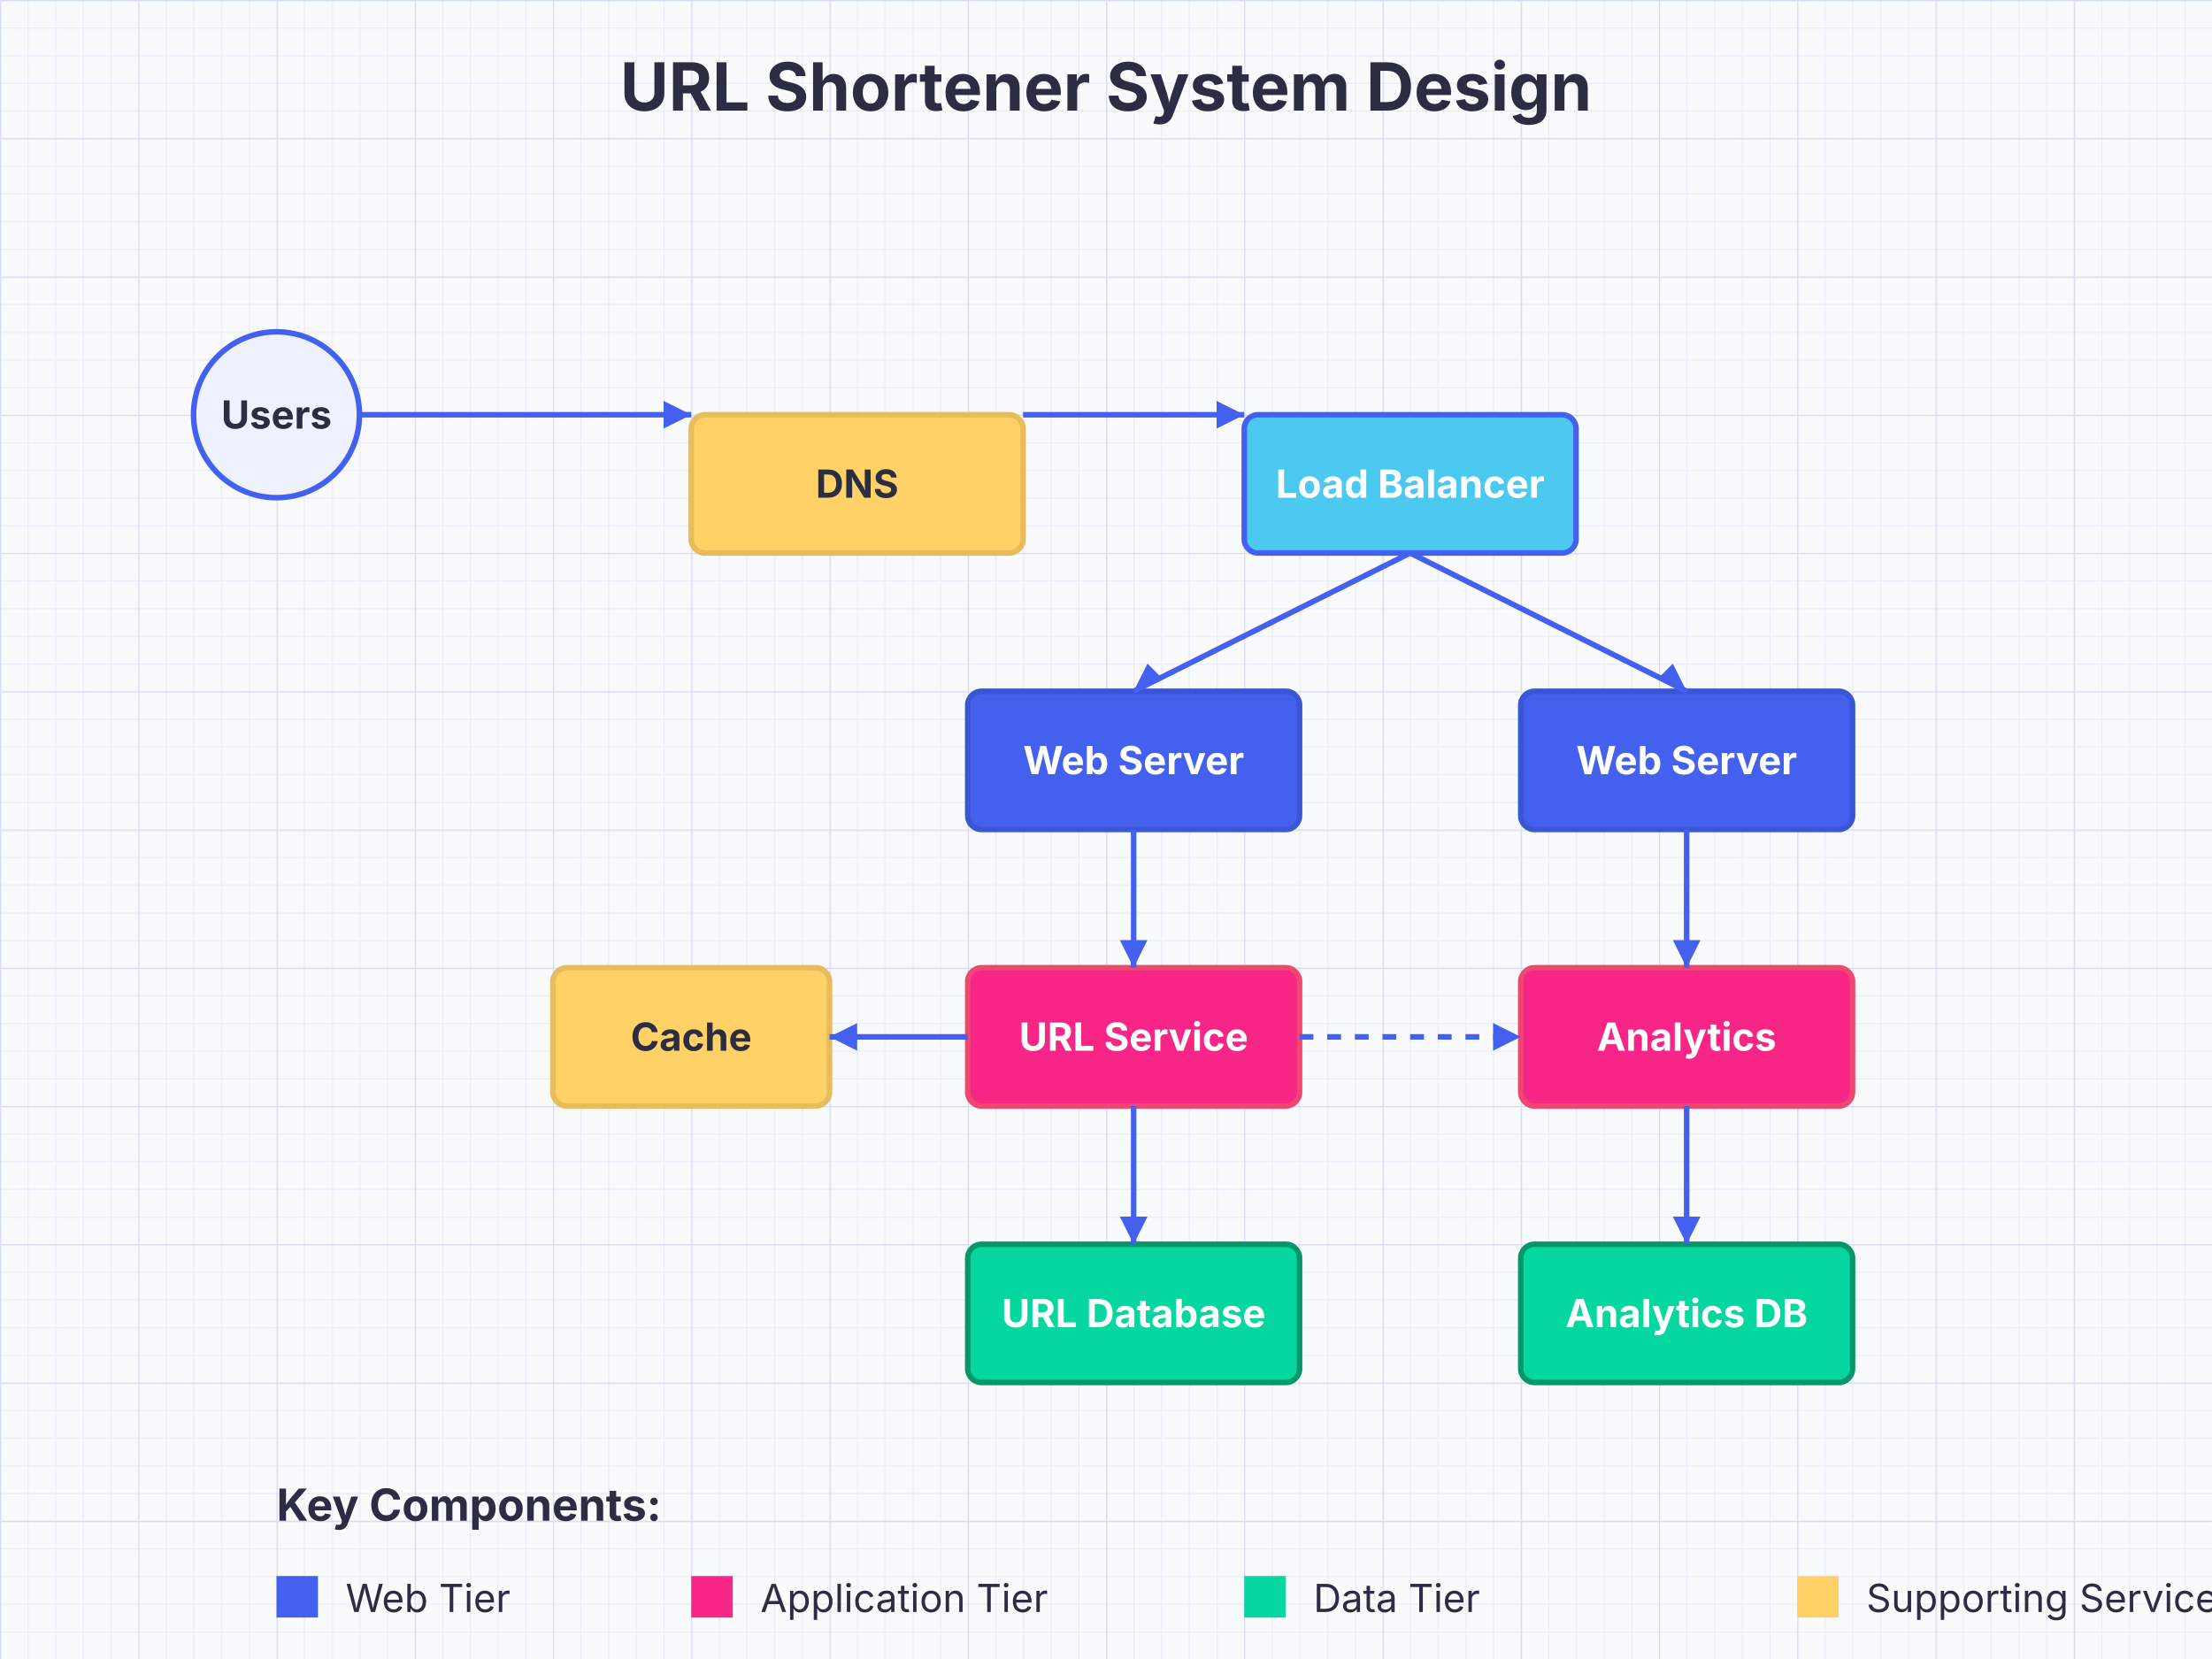
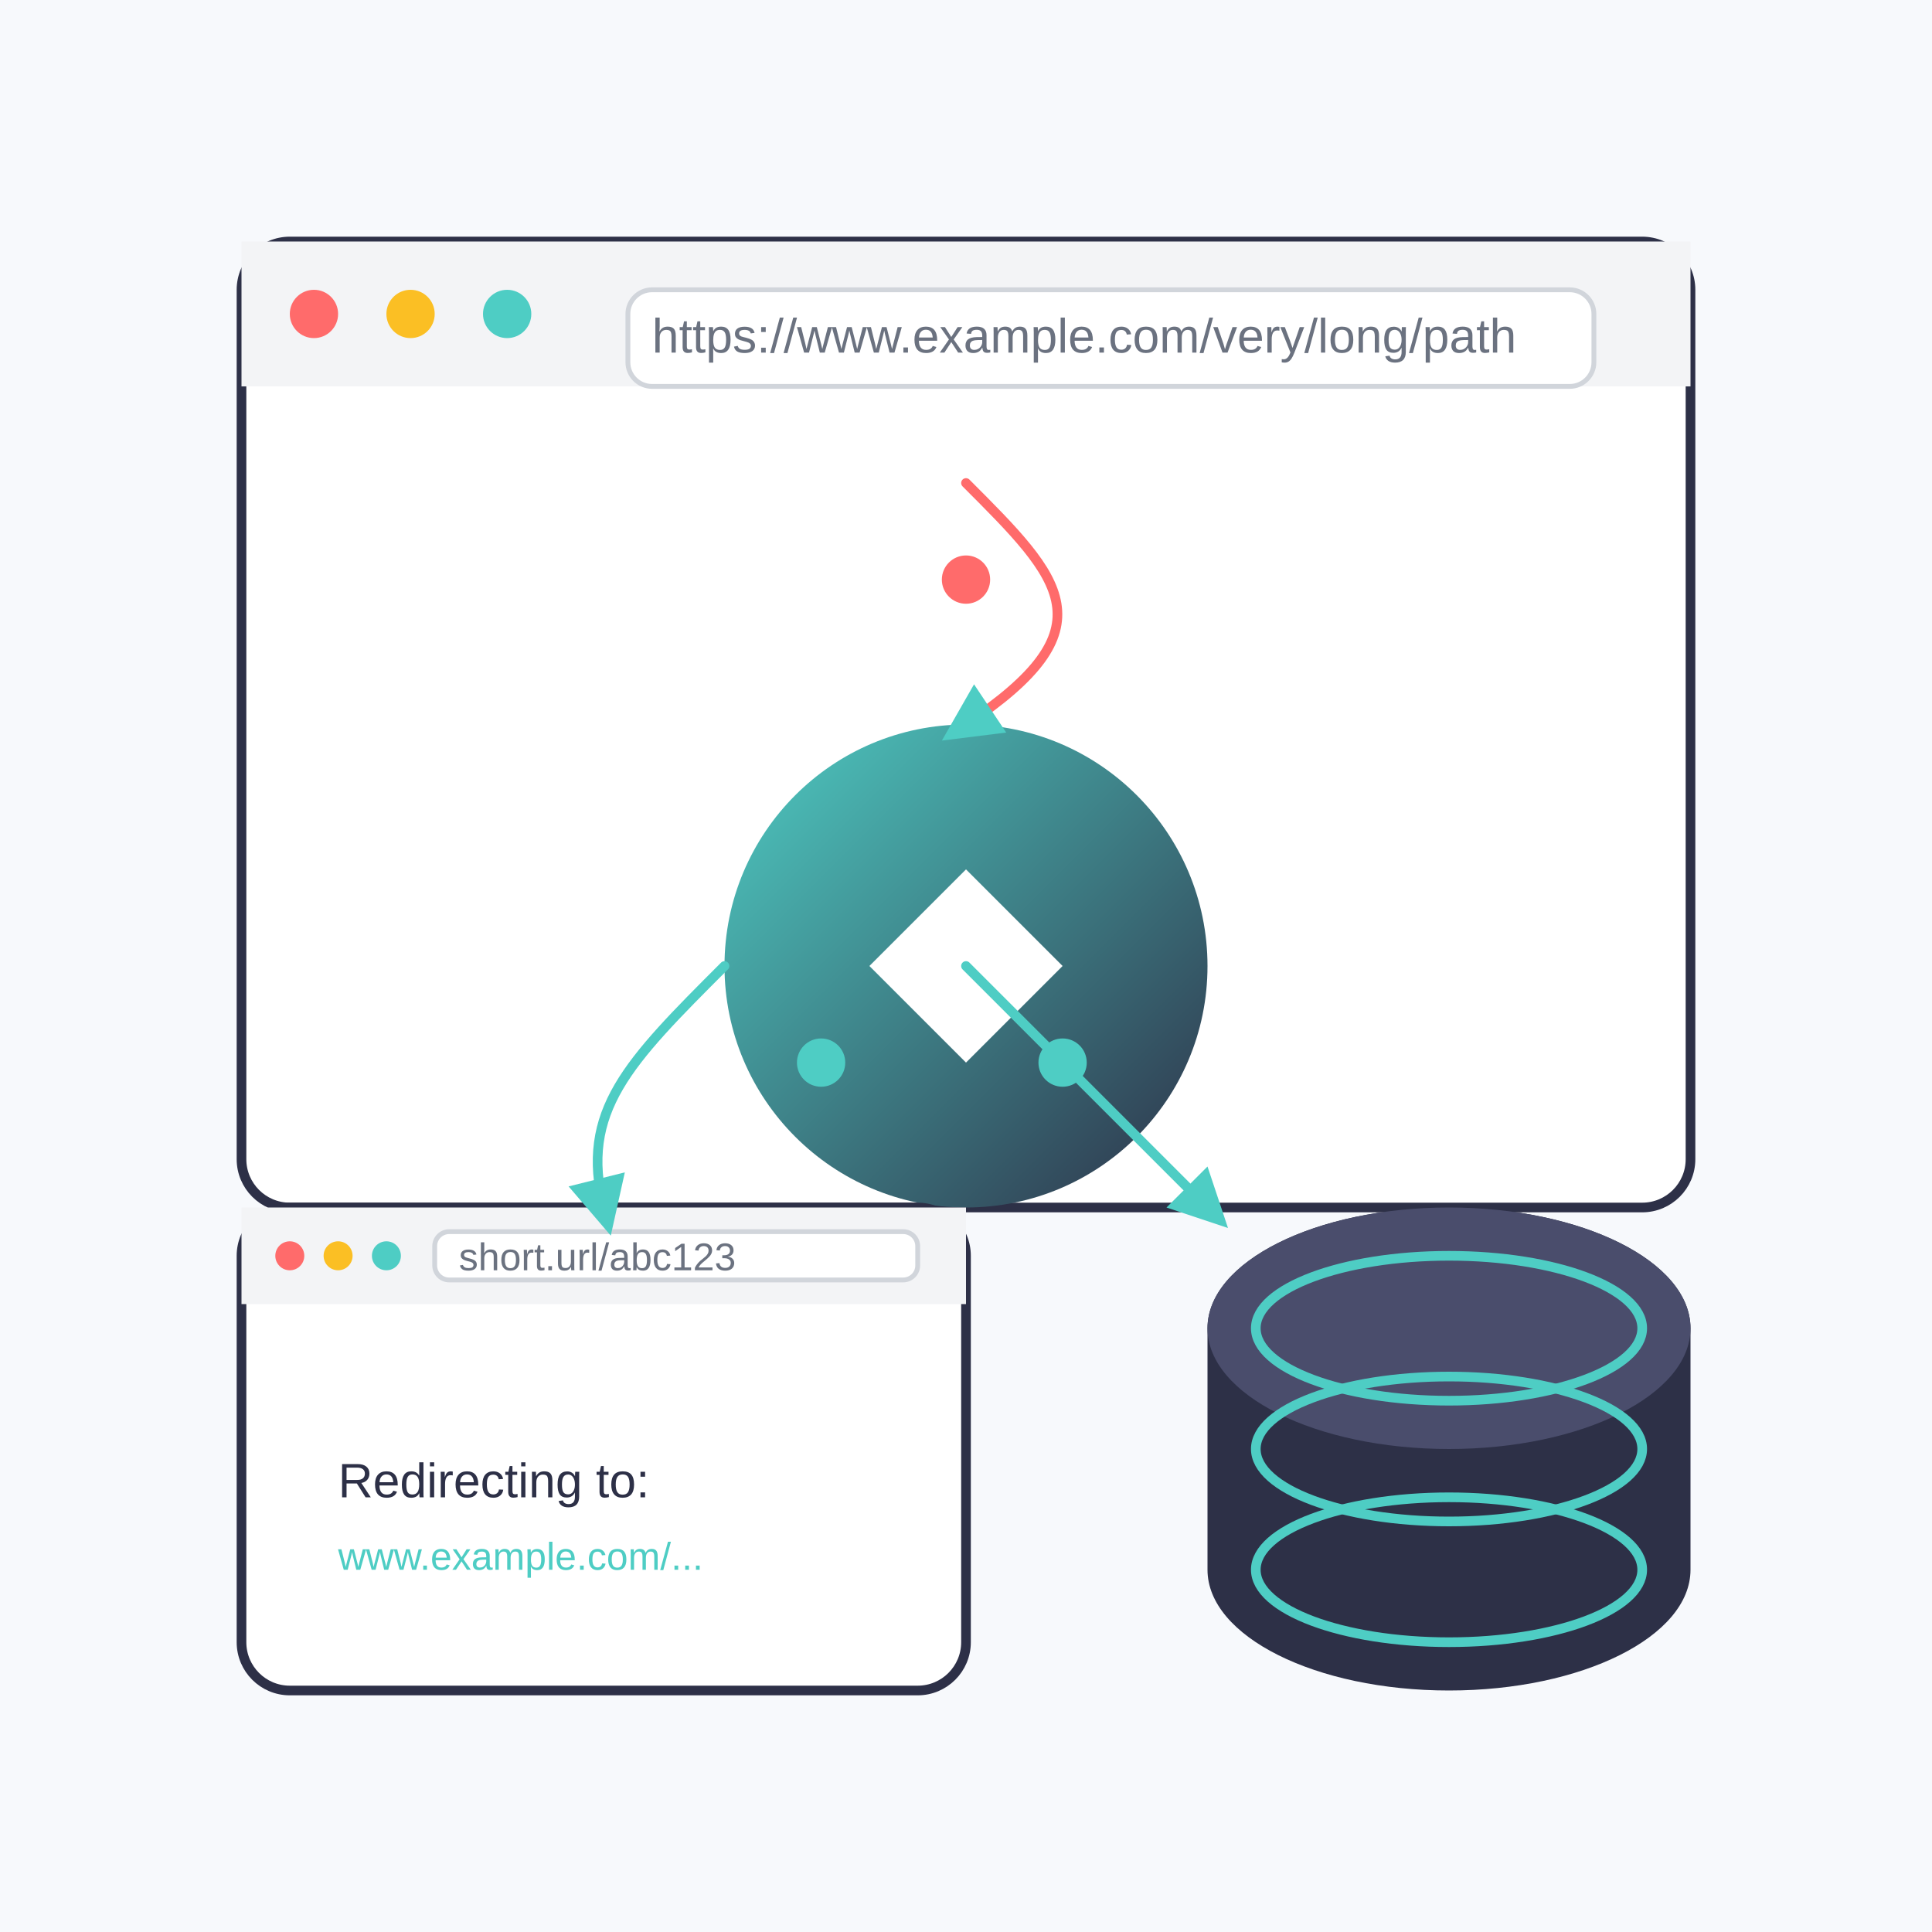
- <svg xmlns="http://www.w3.org/2000/svg" width="800" height="600" viewBox="0 0 800 600">
+ <svg xmlns="http://www.w3.org/2000/svg" width="400px" height="400px" viewBox="0 0 400 400" version="1.1">
  <defs>
-     <pattern id="smallGrid" width="10" height="10" patternUnits="userSpaceOnUse">
-       <path d="M 10 0 L 0 0 0 10" fill="none" stroke="#4361ee" stroke-width="0.5" opacity="0.2" />
-     </pattern>
-     <pattern id="grid" width="50" height="50" patternUnits="userSpaceOnUse">
-       <rect width="50" height="50" fill="url(#smallGrid)" />
-       <path d="M 50 0 L 0 0 0 50" fill="none" stroke="#4361ee" stroke-width="1" opacity="0.2" />
-     </pattern>
+     <linearGradient x1="0%" y1="0%" x2="100%" y2="100%" id="linearGradient-1">
+       <stop stop-color="#4ECDC4" offset="0%" />
+       <stop stop-color="#2D3047" offset="100%" />
+     </linearGradient>
  </defs>
-   <rect width="100%" height="100%" fill="#f9fafb" />
-   <rect width="100%" height="100%" fill="url(#grid)" opacity="0.6" />
-   <text x="400" y="40" font-family="Inter, sans-serif" font-size="24" text-anchor="middle" fill="#2b2d42" font-weight="bold">URL Shortener System Design</text>
-   <circle cx="100" cy="150" r="30" fill="#eef2ff" stroke="#4361ee" stroke-width="2" />
-   <text x="100" y="155" font-family="Inter, sans-serif" font-size="14" text-anchor="middle" fill="#2b2d42" font-weight="bold">Users</text>
-   <rect x="250" y="150" width="120" height="50" rx="5" ry="5" fill="#ffd166" stroke="#e6bc5c" stroke-width="2" />
-   <text x="310" y="180" font-family="Inter, sans-serif" font-size="14" text-anchor="middle" fill="#2b2d42" font-weight="bold">DNS</text>
-   <rect x="450" y="150" width="120" height="50" rx="5" ry="5" fill="#4cc9f0" stroke="#4361ee" stroke-width="2" />
-   <text x="510" y="180" font-family="Inter, sans-serif" font-size="14" text-anchor="middle" fill="#ffffff" font-weight="bold">Load Balancer</text>
-   <rect x="350" y="250" width="120" height="50" rx="5" ry="5" fill="#4361ee" stroke="#3a56d4" stroke-width="2" />
-   <text x="410" y="280" font-family="Inter, sans-serif" font-size="14" text-anchor="middle" fill="#ffffff" font-weight="bold">Web Server</text>
-   <rect x="550" y="250" width="120" height="50" rx="5" ry="5" fill="#4361ee" stroke="#3a56d4" stroke-width="2" />
-   <text x="610" y="280" font-family="Inter, sans-serif" font-size="14" text-anchor="middle" fill="#ffffff" font-weight="bold">Web Server</text>
-   <rect x="350" y="350" width="120" height="50" rx="5" ry="5" fill="#f72585" stroke="#ef476f" stroke-width="2" />
-   <text x="410" y="380" font-family="Inter, sans-serif" font-size="14" text-anchor="middle" fill="#ffffff" font-weight="bold">URL Service</text>
-   <rect x="550" y="350" width="120" height="50" rx="5" ry="5" fill="#f72585" stroke="#ef476f" stroke-width="2" />
-   <text x="610" y="380" font-family="Inter, sans-serif" font-size="14" text-anchor="middle" fill="#ffffff" font-weight="bold">Analytics</text>
-   <rect x="200" y="350" width="100" height="50" rx="5" ry="5" fill="#ffd166" stroke="#e6bc5c" stroke-width="2" />
-   <text x="250" y="380" font-family="Inter, sans-serif" font-size="14" text-anchor="middle" fill="#2b2d42" font-weight="bold">Cache</text>
-   <rect x="350" y="450" width="120" height="50" rx="5" ry="5" fill="#06d6a0" stroke="#059669" stroke-width="2" />
-   <text x="410" y="480" font-family="Inter, sans-serif" font-size="14" text-anchor="middle" fill="#ffffff" font-weight="bold">URL Database</text>
-   <rect x="550" y="450" width="120" height="50" rx="5" ry="5" fill="#06d6a0" stroke="#059669" stroke-width="2" />
-   <text x="610" y="480" font-family="Inter, sans-serif" font-size="14" text-anchor="middle" fill="#ffffff" font-weight="bold">Analytics DB</text>
-   <line x1="130" y1="150" x2="250" y2="150" stroke="#4361ee" stroke-width="2" />
-   <polygon points="250,150 240,145 240,155" fill="#4361ee" />
-   <line x1="370" y1="150" x2="450" y2="150" stroke="#4361ee" stroke-width="2" />
-   <polygon points="450,150 440,145 440,155" fill="#4361ee" />
-   <line x1="510" y1="200" x2="410" y2="250" stroke="#4361ee" stroke-width="2" />
-   <polygon points="410,250 415,240 420,245" fill="#4361ee" />
-   <line x1="510" y1="200" x2="610" y2="250" stroke="#4361ee" stroke-width="2" />
-   <polygon points="610,250 605,240 600,245" fill="#4361ee" />
-   <line x1="410" y1="300" x2="410" y2="350" stroke="#4361ee" stroke-width="2" />
-   <polygon points="410,350 405,340 415,340" fill="#4361ee" />
-   <line x1="610" y1="300" x2="610" y2="350" stroke="#4361ee" stroke-width="2" />
-   <polygon points="610,350 605,340 615,340" fill="#4361ee" />
-   <line x1="410" y1="400" x2="410" y2="450" stroke="#4361ee" stroke-width="2" />
-   <polygon points="410,450 405,440 415,440" fill="#4361ee" />
-   <line x1="610" y1="400" x2="610" y2="450" stroke="#4361ee" stroke-width="2" />
-   <polygon points="610,450 605,440 615,440" fill="#4361ee" />
-   <line x1="350" y1="375" x2="300" y2="375" stroke="#4361ee" stroke-width="2" />
-   <polygon points="300,375 310,370 310,380" fill="#4361ee" />
-   <line x1="470" y1="375" x2="550" y2="375" stroke="#4361ee" stroke-width="2" stroke-dasharray="5,5" />
-   <polygon points="550,375 540,370 540,380" fill="#4361ee" />
-   <text x="100" y="550" font-family="Inter, sans-serif" font-size="16" text-anchor="start" fill="#2b2d42" font-weight="bold">Key Components:</text>
-   <rect x="100" y="570" width="15" height="15" fill="#4361ee" />
-   <text x="125" y="583" font-family="Inter, sans-serif" font-size="14" text-anchor="start" fill="#2b2d42">Web Tier</text>
-   <rect x="250" y="570" width="15" height="15" fill="#f72585" />
-   <text x="275" y="583" font-family="Inter, sans-serif" font-size="14" text-anchor="start" fill="#2b2d42">Application Tier</text>
-   <rect x="450" y="570" width="15" height="15" fill="#06d6a0" />
-   <text x="475" y="583" font-family="Inter, sans-serif" font-size="14" text-anchor="start" fill="#2b2d42">Data Tier</text>
-   <rect x="650" y="570" width="15" height="15" fill="#ffd166" />
-   <text x="675" y="583" font-family="Inter, sans-serif" font-size="14" text-anchor="start" fill="#2b2d42">Supporting Services</text>
+   <g id="URL-Shortener" stroke="none" stroke-width="1" fill="none" fill-rule="evenodd">
+     <rect id="Background" fill="#F7F9FC" x="0" y="0" width="400" height="400" />
+     <g id="Browser" transform="translate(50, 50)">
+       <rect id="Browser-Window" fill="#FFFFFF" x="0" y="0" width="300" height="200" rx="10" stroke="#2D3047" stroke-width="2" />
+       <rect id="Browser-Header" fill="#F3F4F6" x="0" y="0" width="300" height="30" rx="10 10 0 0" />
+       <circle id="Browser-Button-1" fill="#FF6B6B" cx="15" cy="15" r="5" />
+       <circle id="Browser-Button-2" fill="#FBBF24" cx="35" cy="15" r="5" />
+       <circle id="Browser-Button-3" fill="#4ECDC4" cx="55" cy="15" r="5" />
+       <rect id="URL-Bar" fill="#FFFFFF" x="80" y="10" width="200" height="20" rx="5" stroke="#D1D5DB" stroke-width="1" />
+       <text id="Long-URL" font-family="Arial" font-size="10" fill="#6B7280" x="85" y="23">https://www.example.com/very/long/path</text>
+     </g>
+     <g id="URL-Shortener-Service" transform="translate(150, 150)">
+       <circle id="Service-Background" fill="url(#linearGradient-1)" cx="50" cy="50" r="50" />
+       <path d="M50,30 L70,50 L50,70 L30,50 Z" id="Diamond" fill="#FFFFFF" />
+       <text id="URL" font-family="Arial" font-weight="bold" font-size="12" fill="#FFFFFF" x="35" y="54">URL</text>
+     </g>
+     <g id="Database" transform="translate(250, 250)">
+       <path d="M50,0 C77.6,0 100,11.2 100,25 L100,75 C100,88.8 77.6,100 50,100 C22.4,100 0,88.8 0,75 L0,25 C0,11.2 22.4,0 50,0 Z" id="Database-Body" fill="#2D3047" />
+       <path d="M50,0 C77.6,0 100,11.2 100,25 C100,38.8 77.6,50 50,50 C22.4,50 0,38.8 0,25 C0,11.2 22.4,0 50,0 Z" id="Database-Top" fill="#4A4D6C" />
+       <ellipse id="Database-Ring-1" stroke="#4ECDC4" stroke-width="2" cx="50" cy="25" rx="40" ry="15" />
+       <ellipse id="Database-Ring-2" stroke="#4ECDC4" stroke-width="2" cx="50" cy="50" rx="40" ry="15" />
+       <ellipse id="Database-Ring-3" stroke="#4ECDC4" stroke-width="2" cx="50" cy="75" rx="40" ry="15" />
+     </g>
+     <g id="Output-Browser" transform="translate(50, 250)">
+       <rect id="Output-Window" fill="#FFFFFF" x="0" y="0" width="150" height="100" rx="10" stroke="#2D3047" stroke-width="2" />
+       <rect id="Output-Header" fill="#F3F4F6" x="0" y="0" width="150" height="20" rx="10 10 0 0" />
+       <circle id="Output-Button-1" fill="#FF6B6B" cx="10" cy="10" r="3" />
+       <circle id="Output-Button-2" fill="#FBBF24" cx="20" cy="10" r="3" />
+       <circle id="Output-Button-3" fill="#4ECDC4" cx="30" cy="10" r="3" />
+       <rect id="Short-URL-Bar" fill="#FFFFFF" x="40" y="5" width="100" height="10" rx="3" stroke="#D1D5DB" stroke-width="1" />
+       <text id="Short-URL" font-family="Arial" font-size="8" fill="#6B7280" x="45" y="13">short.url/abc123</text>
+       <text id="Redirect-Text" font-family="Arial" font-size="10" fill="#2D3047" x="20" y="60">Redirecting to:</text>
+       <text id="Original-URL" font-family="Arial" font-size="8" fill="#4ECDC4" x="20" y="75">www.example.com/...</text>
+     </g>
+     <path d="M200,100 C220,120 230,130 200,150" id="Input-Arrow" stroke="#FF6B6B" stroke-width="2" stroke-linecap="round" marker-end="url(#arrow)" />
+     <path d="M150,200 C130,220 120,230 125,250" id="Output-Arrow-1" stroke="#4ECDC4" stroke-width="2" stroke-linecap="round" marker-end="url(#arrow)" />
+     <path d="M200,200 C220,220 230,230 250,250" id="Output-Arrow-2" stroke="#4ECDC4" stroke-width="2" stroke-linecap="round" marker-end="url(#arrow)" />
+     <defs>
+       <marker id="arrow" viewBox="0 0 10 10" refX="5" refY="5" markerWidth="6" markerHeight="6" orient="auto-start-reverse">
+         <path d="M 0 0 L 10 5 L 0 10 z" fill="#4ECDC4" />
+       </marker>
+     </defs>
+     <circle id="Data-Packet-1" fill="#FF6B6B" cx="200" cy="120" r="5">
+       <animate attributeName="cx" from="200" to="200" dur="3s" repeatCount="indefinite" />
+       <animate attributeName="cy" from="100" to="150" dur="3s" repeatCount="indefinite" />
+     </circle>
+     <circle id="Data-Packet-2" fill="#4ECDC4" cx="170" cy="220" r="5">
+       <animate attributeName="cx" from="150" to="125" dur="3s" repeatCount="indefinite" />
+       <animate attributeName="cy" from="200" to="250" dur="3s" repeatCount="indefinite" />
+     </circle>
+     <circle id="Data-Packet-3" fill="#4ECDC4" cx="220" cy="220" r="5">
+       <animate attributeName="cx" from="200" to="250" dur="3s" repeatCount="indefinite" />
+       <animate attributeName="cy" from="200" to="250" dur="3s" repeatCount="indefinite" />
+     </circle>
+   </g>
</svg>
